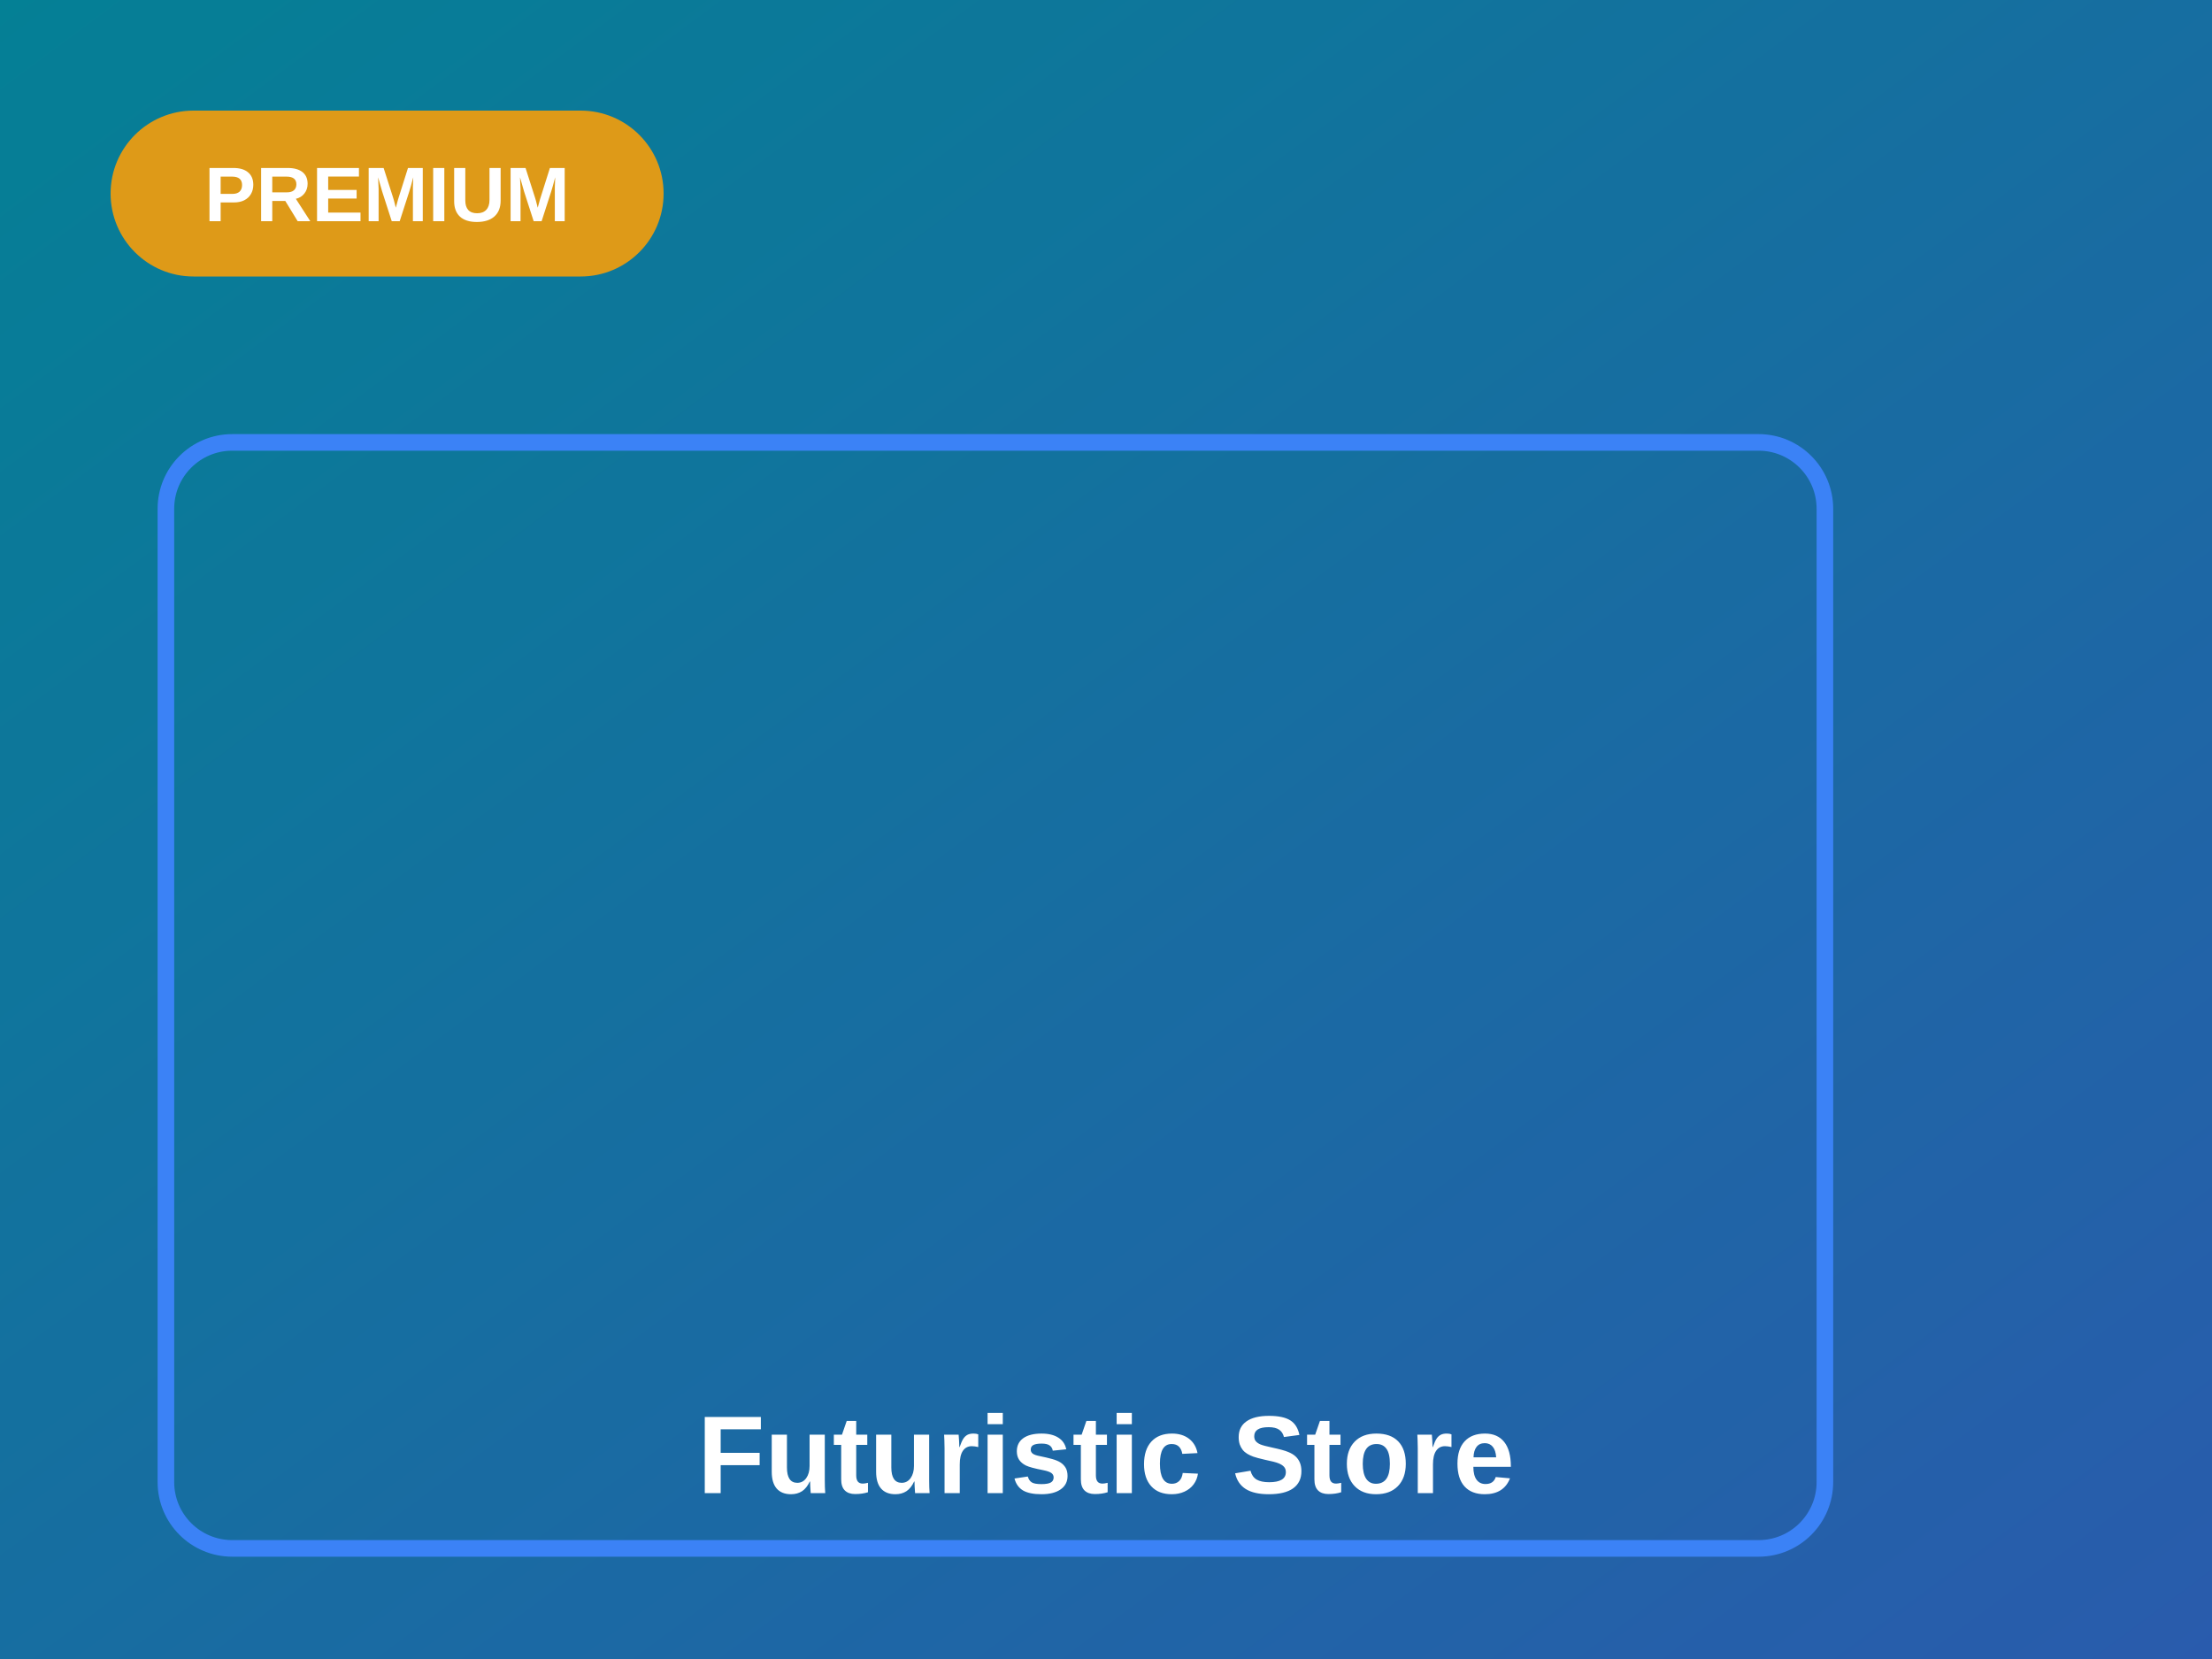
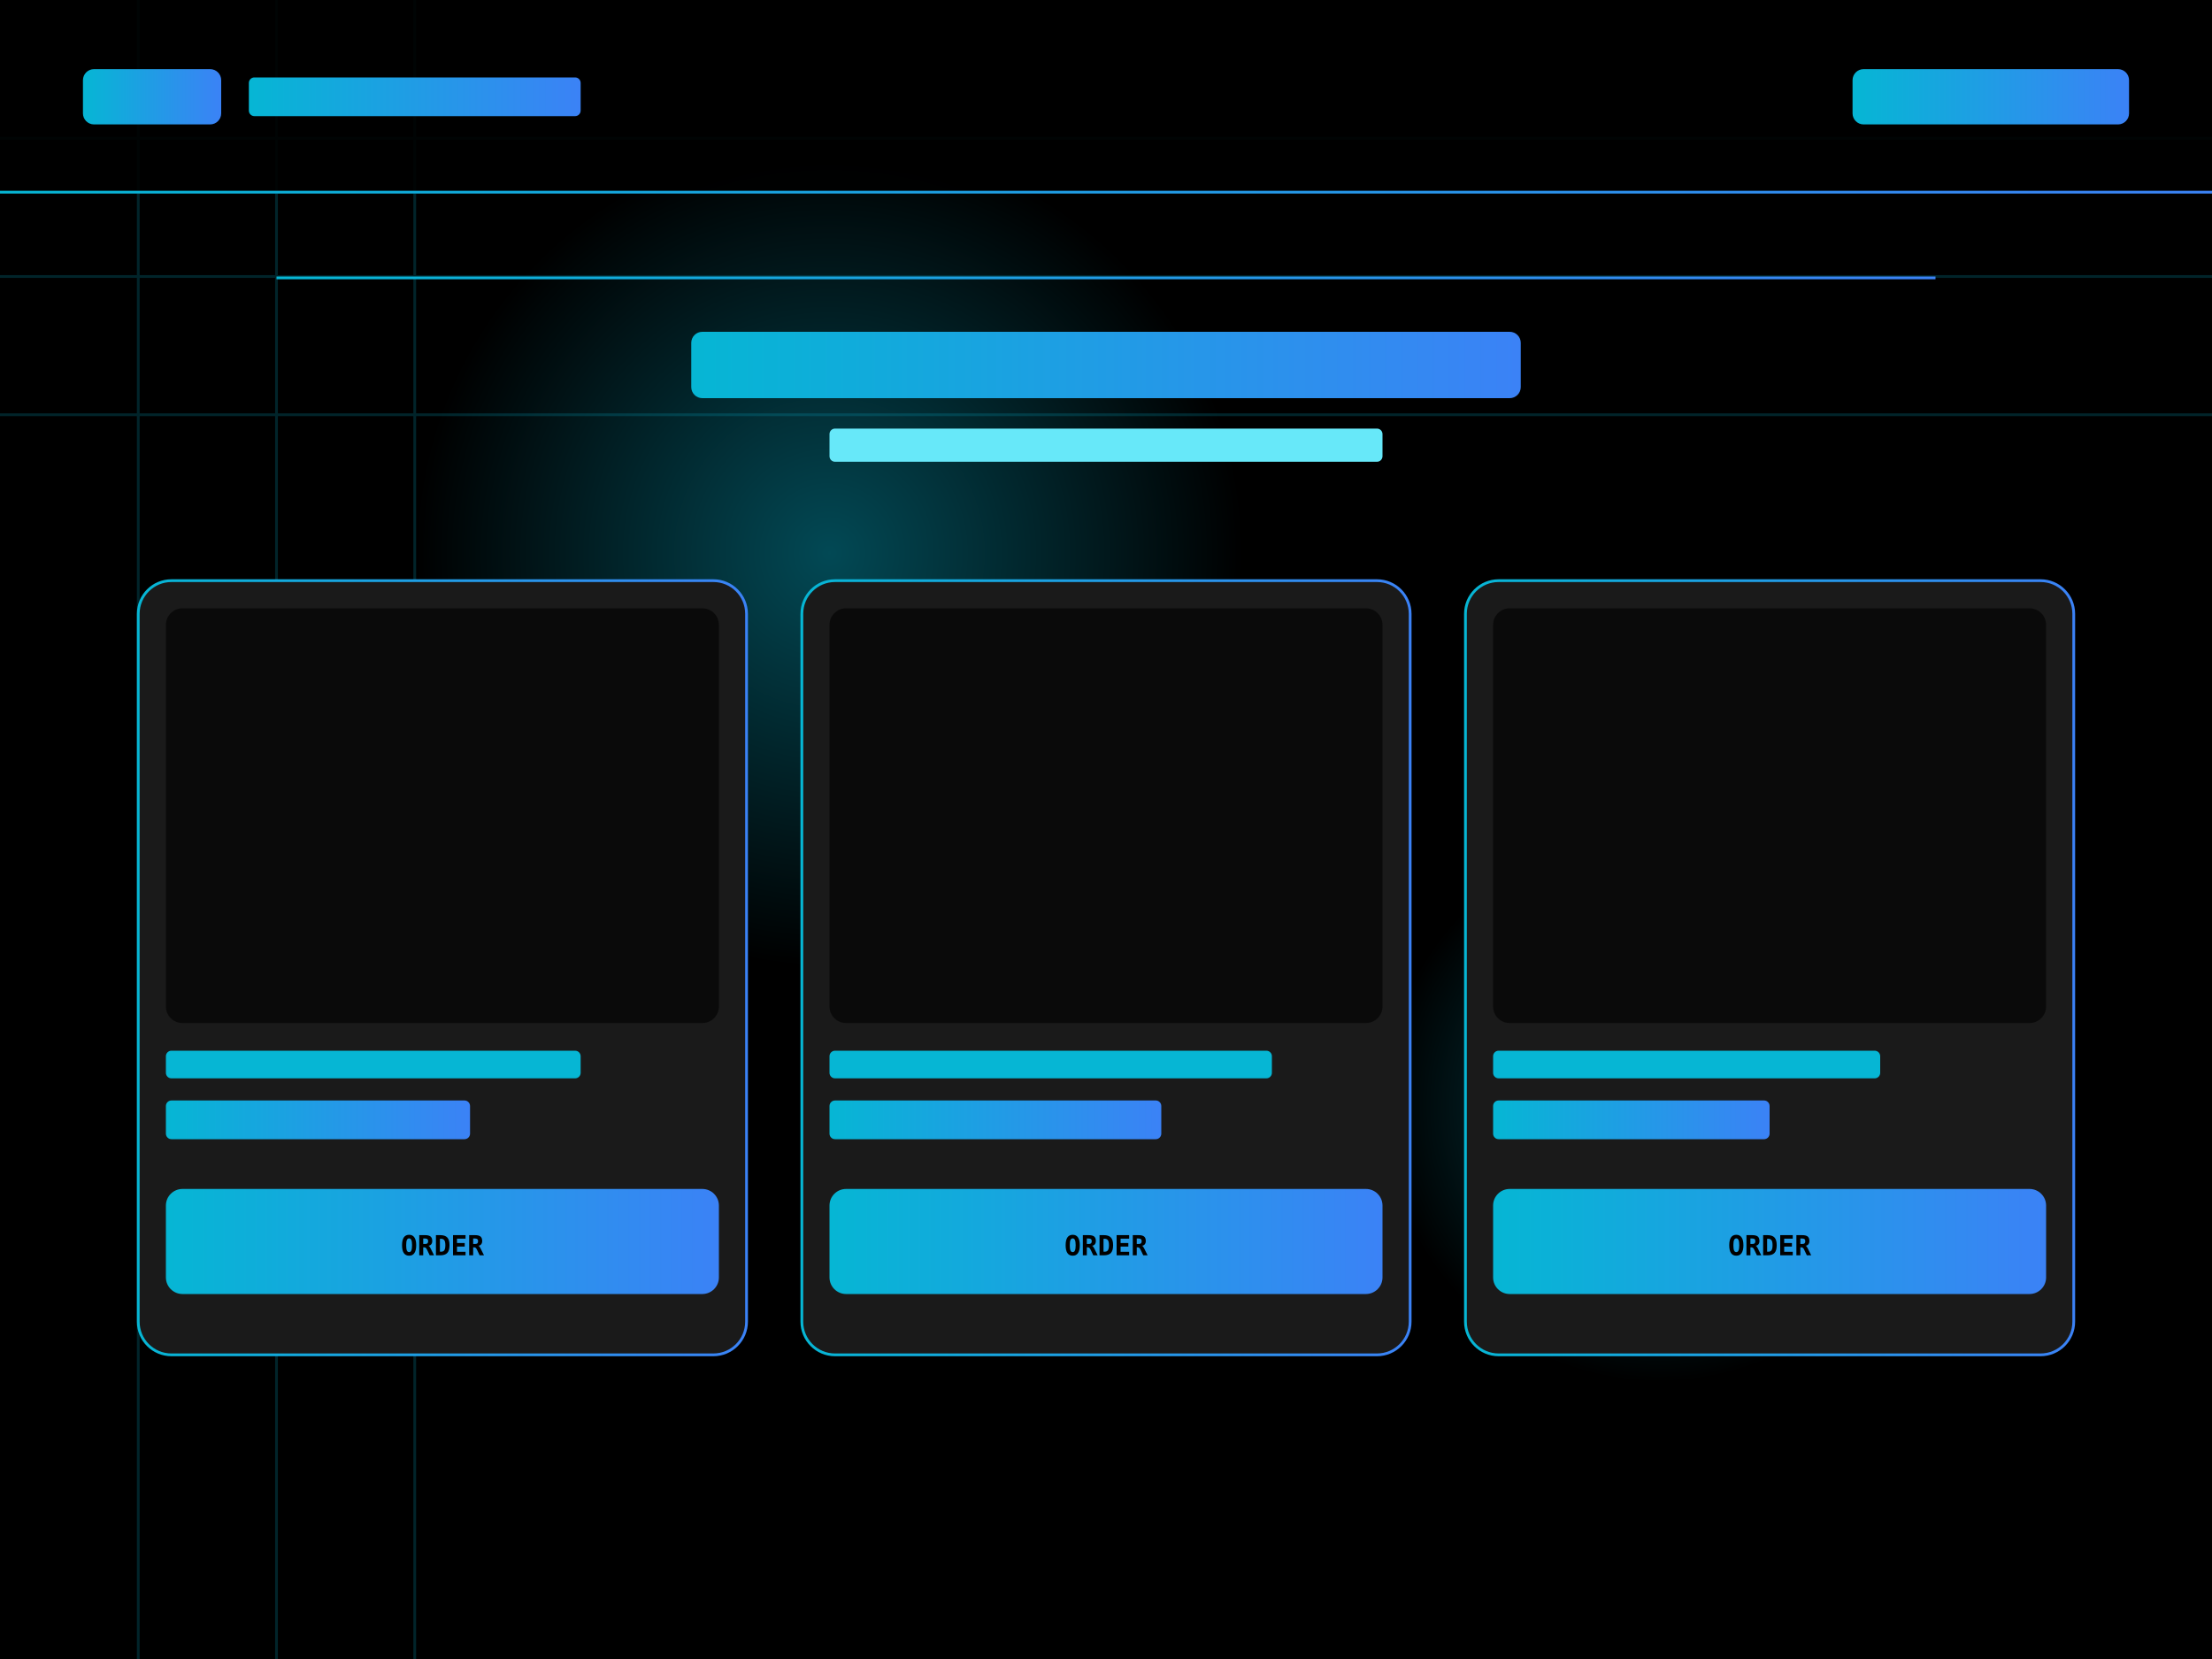
- <svg xmlns="http://www.w3.org/2000/svg" width="400" height="300">
+ <svg xmlns="http://www.w3.org/2000/svg" width="800" height="600">
  <defs>
-     <linearGradient id="grad-futuristic-store" x1="0%" y1="0%" x2="100%" y2="100%">
-       <stop offset="0%" style="stop-color:#06B6D4;stop-opacity:1" />
-       <stop offset="100%" style="stop-color:#3B82F6;stop-opacity:1" />
+     <linearGradient id="cyan7" x1="0%" y1="0%" x2="100%" y2="0%">
+       <stop offset="0%" style="stop-color:#06b6d4;stop-opacity:1" />
+       <stop offset="100%" style="stop-color:#3b82f6;stop-opacity:1" />
    </linearGradient>
+     <radialGradient id="glow7">
+       <stop offset="0%" style="stop-color:#06b6d4;stop-opacity:0.4" />
+       <stop offset="100%" style="stop-color:#06b6d4;stop-opacity:0" />
+     </radialGradient>
  </defs>
-   <rect width="400" height="300" fill="url(#grad-futuristic-store)" />
-   <rect width="400" height="300" fill="rgba(0,0,0,0.3)" />
-   <g>
-     <rect x="20" y="20" width="100" height="30" rx="15" fill="#F59E0B" fill-opacity="0.9" />
-     <text x="70" y="40" font-family="Arial, sans-serif" font-size="14" font-weight="bold" fill="white" text-anchor="middle">PREMIUM</text>
+   <rect width="800" height="600" fill="#000000" />
+   <g opacity="0.2" stroke="#06b6d4" stroke-width="1" fill="none">
+     <line x1="0" y1="50" x2="800" y2="50" />
+     <line x1="0" y1="100" x2="800" y2="100" />
+     <line x1="0" y1="150" x2="800" y2="150" />
+     <line x1="50" y1="0" x2="50" y2="600" />
+     <line x1="100" y1="0" x2="100" y2="600" />
+     <line x1="150" y1="0" x2="150" y2="600" />
  </g>
-   <rect x="30" y="80" width="300" height="200" rx="12" fill="url(#grad-layout)" fill-opacity="0.4" stroke="#3B82F6" stroke-width="3" />
-   <text x="200" y="270" font-family="Arial, sans-serif" font-size="20" font-weight="bold" fill="white" text-anchor="middle">Futuristic Store</text>
+   <circle cx="300" cy="200" r="150" fill="url(#glow7)" />
+   <circle cx="600" cy="400" r="100" fill="url(#glow7)" />
+   <rect width="800" height="70" fill="#000000" fill-opacity="0.9" />
+   <rect x="0" y="69" width="800" height="1" fill="url(#cyan7)" />
+   <rect x="30" y="25" width="50" height="20" rx="4" fill="url(#cyan7)" />
+   <rect x="90" y="28" width="120" height="14" rx="2" fill="url(#cyan7)" />
+   <rect x="670" y="25" width="100" height="20" rx="4" fill="url(#cyan7)" />
+   <rect x="100" y="100" width="600" height="1" fill="url(#cyan7)" />
+   <rect x="250" y="120" width="300" height="24" rx="4" fill="url(#cyan7)" />
+   <rect x="300" y="155" width="200" height="12" rx="2" fill="#67e8f9" />
+   <g transform="translate(50, 210)">
+     <rect width="220" height="280" rx="12" fill="#1a1a1a" stroke="url(#cyan7)" stroke-width="1" />
+     <rect x="10" y="10" width="200" height="150" rx="6" fill="#0a0a0a" />
+     <rect x="10" y="170" width="150" height="10" rx="2" fill="#06b6d4" />
+     <rect x="10" y="188" width="110" height="14" rx="2" fill="url(#cyan7)" />
+     <rect x="10" y="220" width="200" height="38" rx="6" fill="url(#cyan7)" />
+     <text x="110" y="244" text-anchor="middle" fill="#000" font-family="monospace" font-size="10" font-weight="bold">ORDER</text>
+     <g transform="translate(240, 0)">
+       <rect width="220" height="280" rx="12" fill="#1a1a1a" stroke="url(#cyan7)" stroke-width="1" />
+       <rect x="10" y="10" width="200" height="150" rx="6" fill="#0a0a0a" />
+       <rect x="10" y="170" width="160" height="10" rx="2" fill="#06b6d4" />
+       <rect x="10" y="188" width="120" height="14" rx="2" fill="url(#cyan7)" />
+       <rect x="10" y="220" width="200" height="38" rx="6" fill="url(#cyan7)" />
+       <text x="110" y="244" text-anchor="middle" fill="#000" font-family="monospace" font-size="10" font-weight="bold">ORDER</text>
+     </g>
+     <g transform="translate(480, 0)">
+       <rect width="220" height="280" rx="12" fill="#1a1a1a" stroke="url(#cyan7)" stroke-width="1" />
+       <rect x="10" y="10" width="200" height="150" rx="6" fill="#0a0a0a" />
+       <rect x="10" y="170" width="140" height="10" rx="2" fill="#06b6d4" />
+       <rect x="10" y="188" width="100" height="14" rx="2" fill="url(#cyan7)" />
+       <rect x="10" y="220" width="200" height="38" rx="6" fill="url(#cyan7)" />
+       <text x="110" y="244" text-anchor="middle" fill="#000" font-family="monospace" font-size="10" font-weight="bold">ORDER</text>
+     </g>
+   </g>
</svg>
